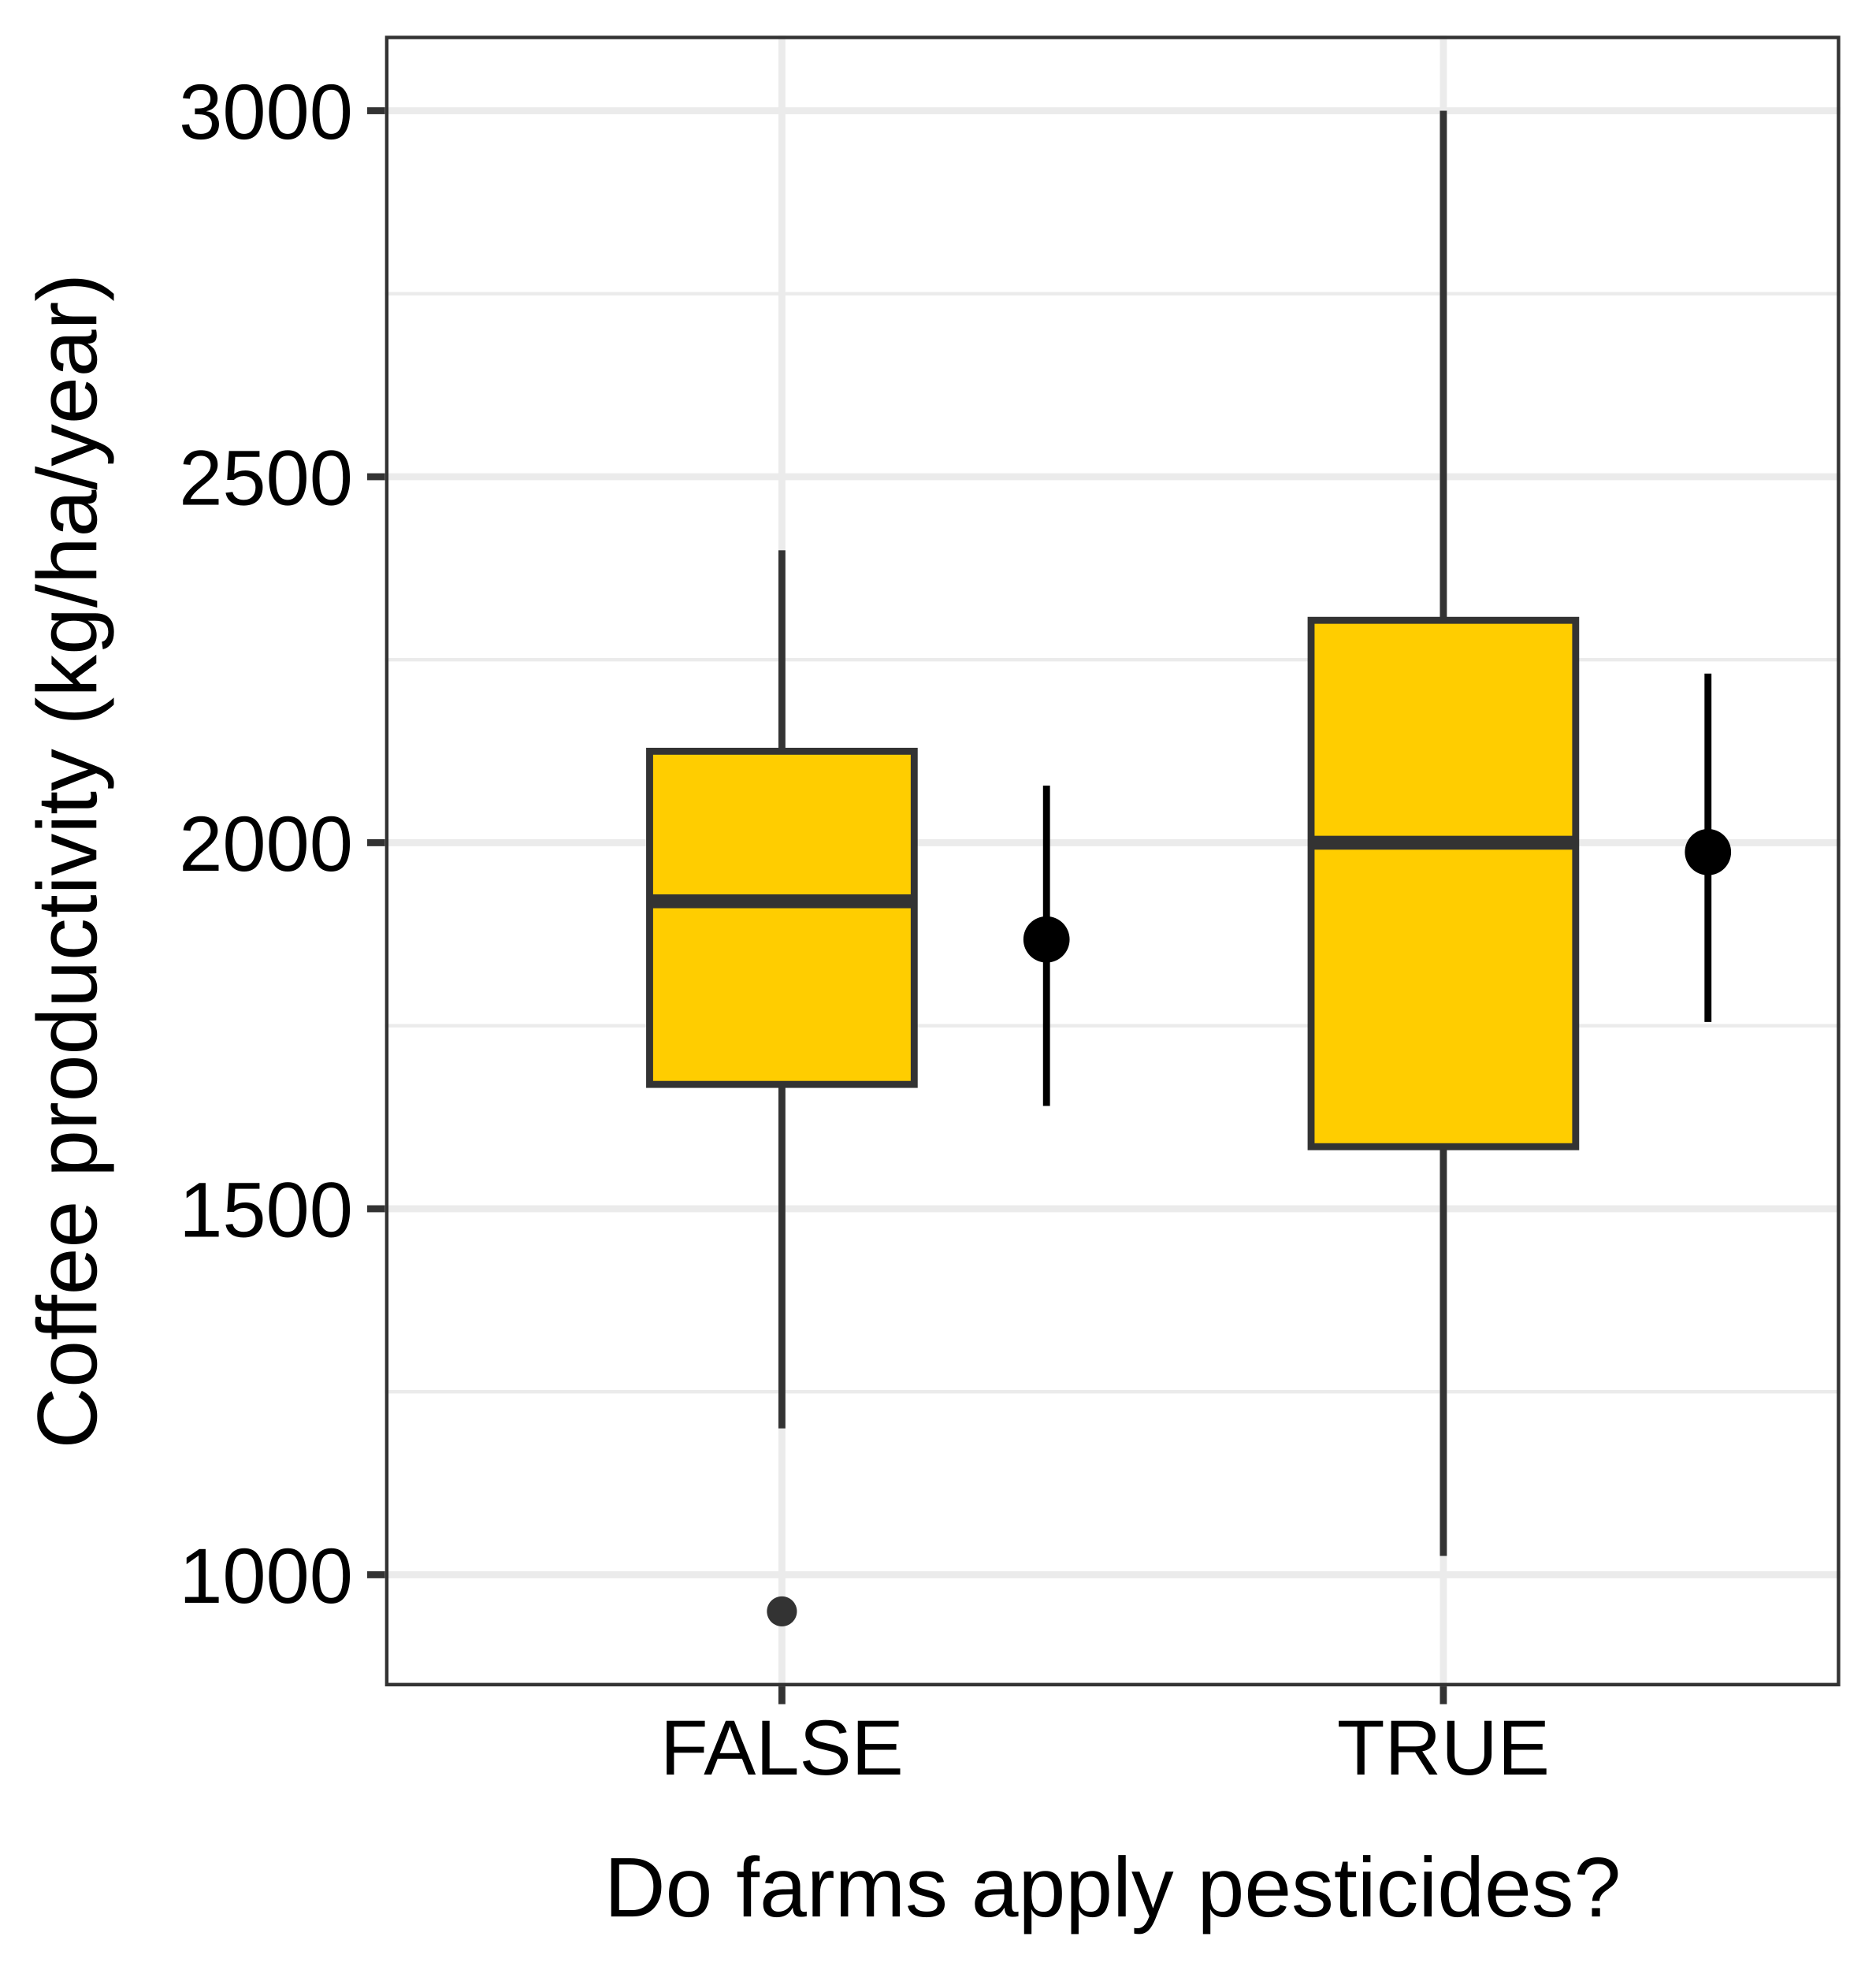
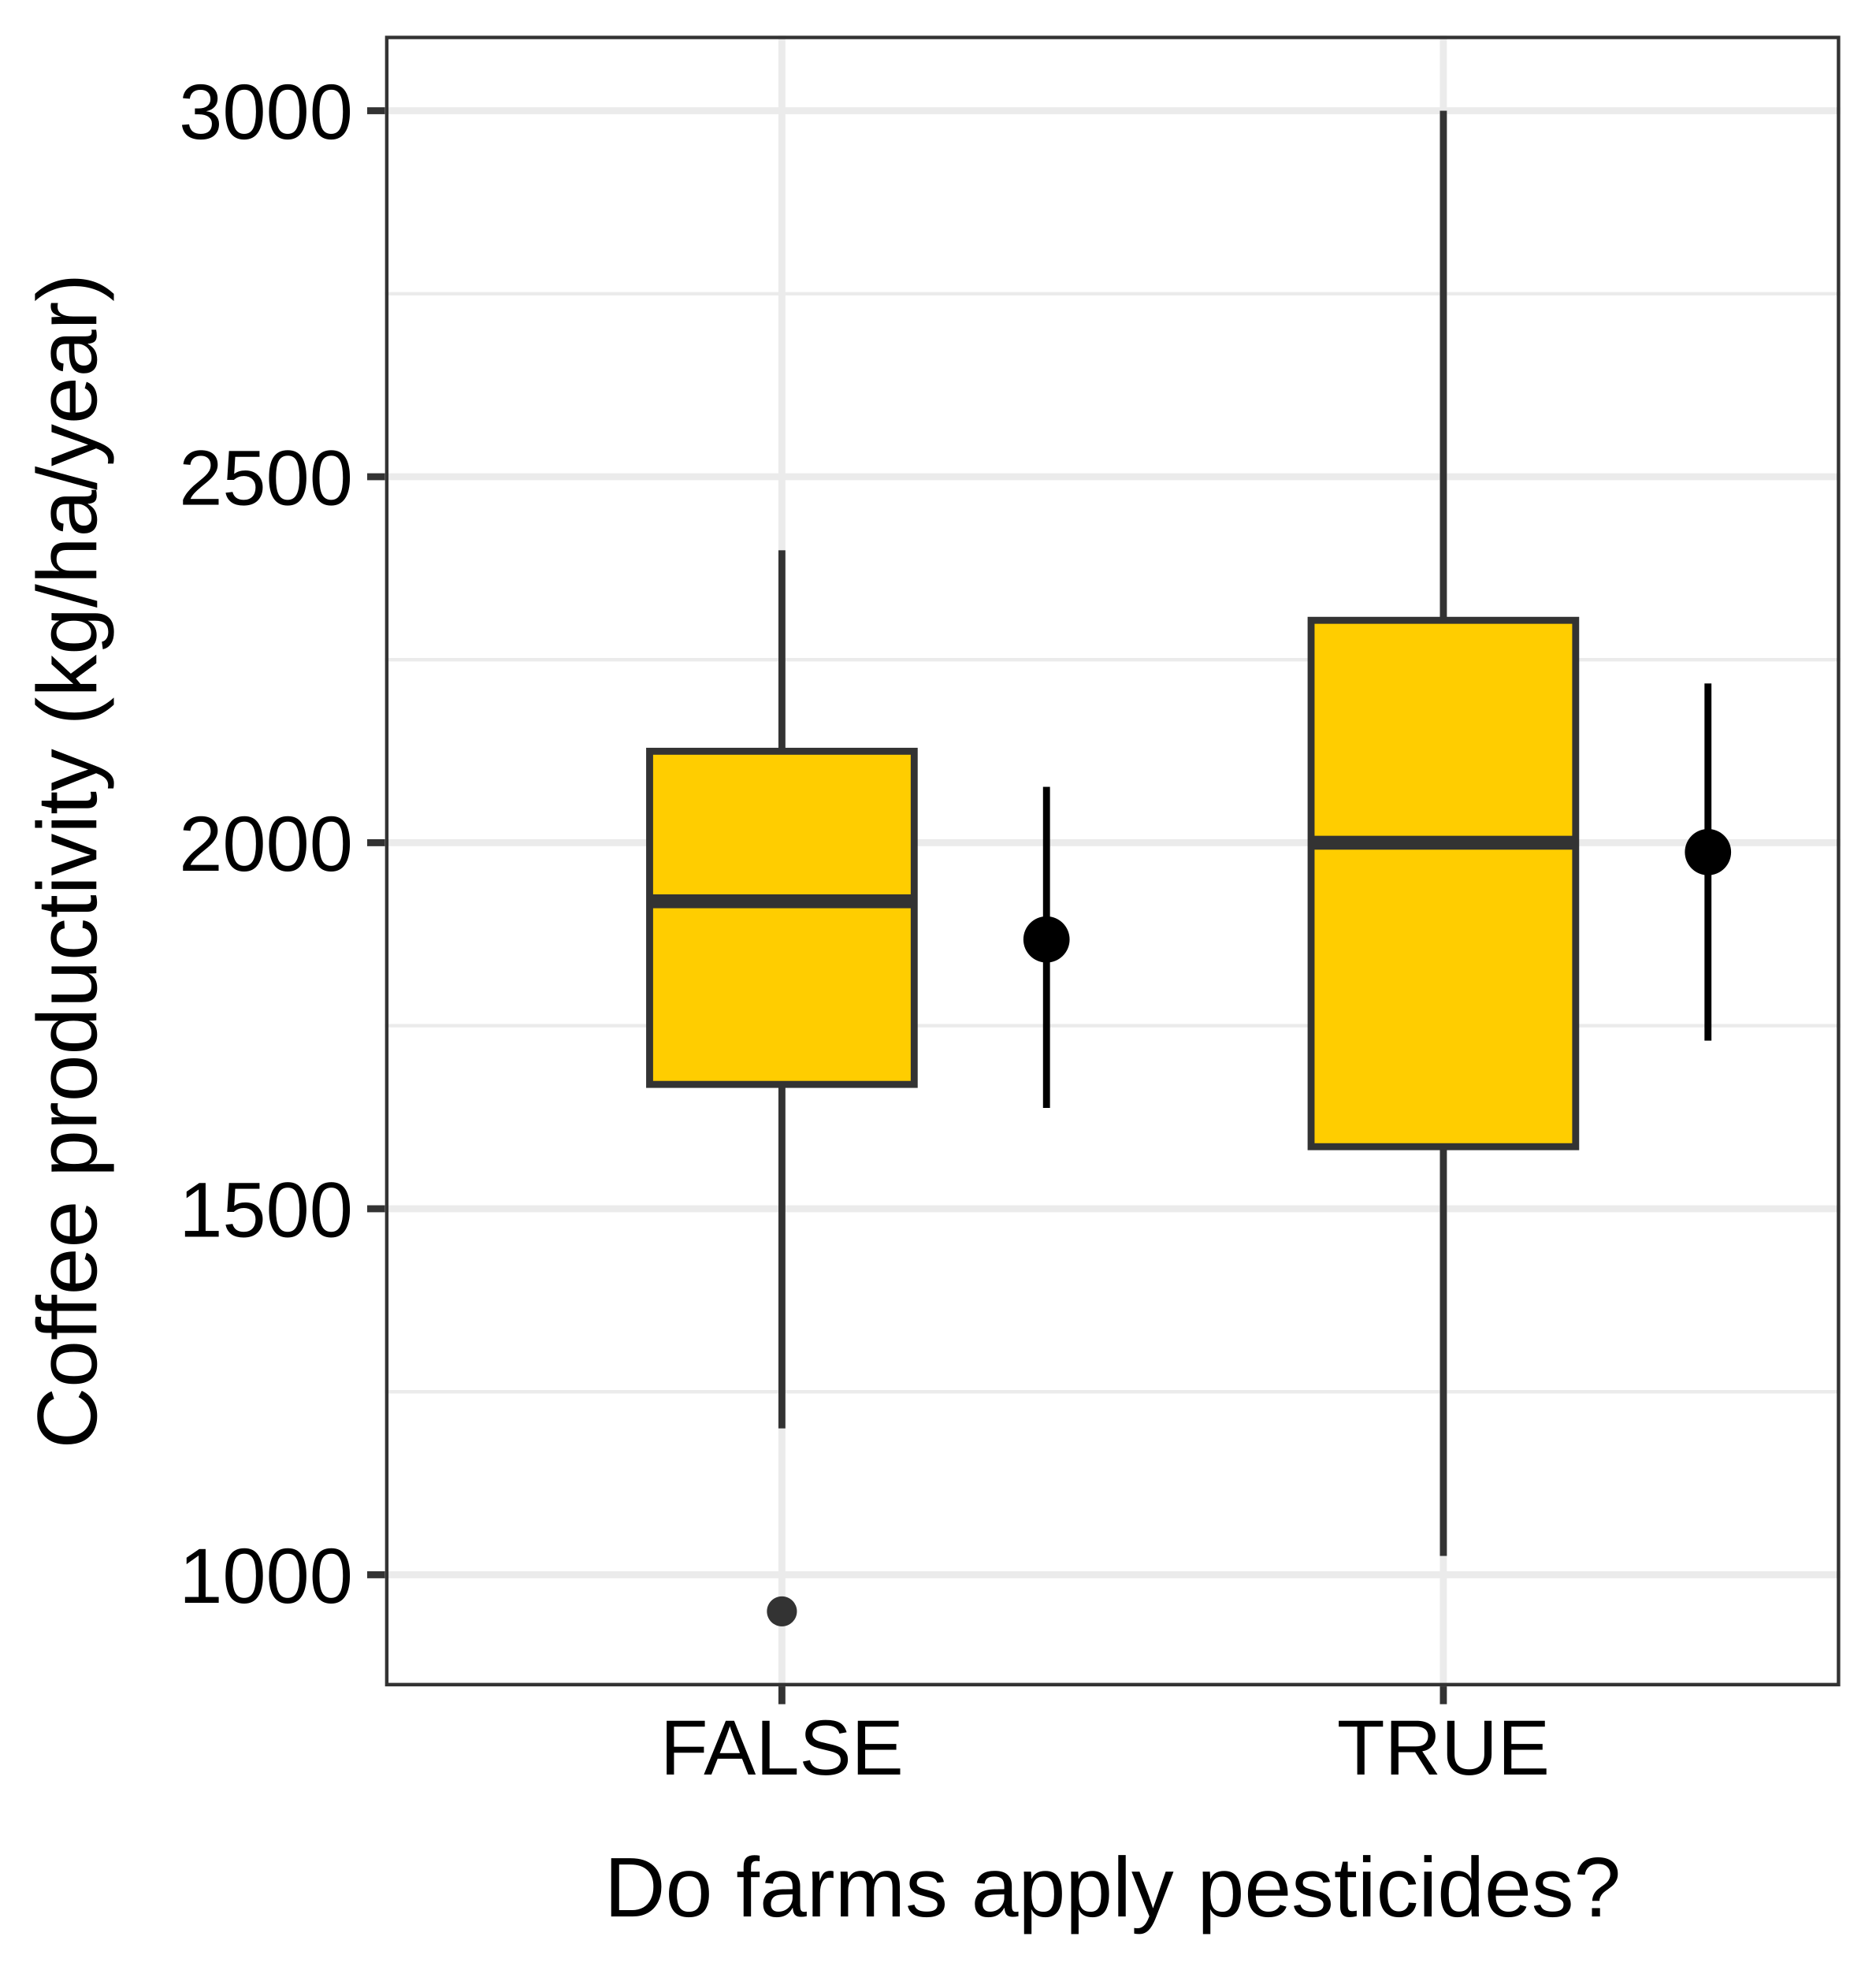
<svg xmlns="http://www.w3.org/2000/svg" width="288.00pt" height="302.40pt" viewBox="0 0 288.00 302.40">
  <g class="svglite">
    <defs>
      <style type="text/css">
    .svglite line, .svglite polyline, .svglite polygon, .svglite path, .svglite rect, .svglite circle {
      fill: none;
      stroke: #000000;
      stroke-linecap: round;
      stroke-linejoin: round;
      stroke-miterlimit: 10.00;
    }
    .svglite text {
      white-space: pre;
    }
    .svglite g.glyphgroup path {
      fill: inherit;
      stroke: none;
    }
  </style>
    </defs>
    <rect width="100%" height="100%" style="stroke: none; fill: #FFFFFF;" />
    <defs>
      <clipPath id="cpMC4wMHwyODguMDB8MC4wMHwzMDIuNDA=">
        <rect x="0.00" y="0.00" width="288.00" height="302.40" />
      </clipPath>
    </defs>
    <g clip-path="url(#cpMC4wMHwyODguMDB8MC4wMHwzMDIuNDA=)">
      <rect x="0.00" y="0.00" width="288.00" height="302.40" style="stroke-width: 1.07; stroke: #FFFFFF; fill: #FFFFFF;" />
    </g>
    <defs>
      <clipPath id="cpNTkuMTF8MjgyLjUyfDUuNDh8MjU4Ljg2">
        <rect x="59.11" y="5.48" width="223.41" height="253.38" />
      </clipPath>
    </defs>
    <g clip-path="url(#cpNTkuMTF8MjgyLjUyfDUuNDh8MjU4Ljg2)">
      <rect x="59.11" y="5.48" width="223.41" height="253.38" style="stroke-width: 1.07; stroke: none; fill: #FFFFFF;" />
      <polyline points="59.11,213.64 282.52,213.64 " style="stroke-width: 0.53; stroke: #EBEBEB; stroke-linecap: butt;" />
      <polyline points="59.11,157.45 282.52,157.45 " style="stroke-width: 0.53; stroke: #EBEBEB; stroke-linecap: butt;" />
      <polyline points="59.11,101.27 282.52,101.27 " style="stroke-width: 0.53; stroke: #EBEBEB; stroke-linecap: butt;" />
      <polyline points="59.11,45.09 282.52,45.09 " style="stroke-width: 0.53; stroke: #EBEBEB; stroke-linecap: butt;" />
      <polyline points="59.11,241.73 282.52,241.73 " style="stroke-width: 1.07; stroke: #EBEBEB; stroke-linecap: butt;" />
      <polyline points="59.11,185.55 282.52,185.55 " style="stroke-width: 1.07; stroke: #EBEBEB; stroke-linecap: butt;" />
      <polyline points="59.11,129.36 282.52,129.36 " style="stroke-width: 1.07; stroke: #EBEBEB; stroke-linecap: butt;" />
      <polyline points="59.11,73.18 282.52,73.18 " style="stroke-width: 1.07; stroke: #EBEBEB; stroke-linecap: butt;" />
      <polyline points="59.11,17.00 282.52,17.00 " style="stroke-width: 1.07; stroke: #EBEBEB; stroke-linecap: butt;" />
      <polyline points="120.04,258.86 120.04,5.48 " style="stroke-width: 1.07; stroke: #EBEBEB; stroke-linecap: butt;" />
      <polyline points="221.59,258.86 221.59,5.48 " style="stroke-width: 1.07; stroke: #EBEBEB; stroke-linecap: butt;" />
      <circle cx="120.04" cy="247.35" r="1.95" style="stroke-width: 0.71; stroke: #333333; fill: #333333;" />
      <line x1="120.04" y1="115.32" x2="120.04" y2="84.47" style="stroke-width: 1.07; stroke: #333333; stroke-linecap: butt;" />
      <line x1="120.04" y1="166.46" x2="120.04" y2="219.26" style="stroke-width: 1.07; stroke: #333333; stroke-linecap: butt;" />
      <polygon points="99.73,115.32 99.73,166.46 140.35,166.46 140.35,115.32 99.73,115.32 " style="stroke-width: 1.07; stroke: #333333; stroke-linecap: butt; stroke-linejoin: miter; fill: #FFCD00;" />
      <line x1="99.73" y1="138.35" x2="140.35" y2="138.35" style="stroke-width: 2.13; stroke: #333333; stroke-linecap: butt; stroke-linejoin: miter;" />
      <line x1="221.59" y1="95.22" x2="221.59" y2="17.00" style="stroke-width: 1.07; stroke: #333333; stroke-linecap: butt;" />
      <line x1="221.59" y1="176.02" x2="221.59" y2="238.84" style="stroke-width: 1.07; stroke: #333333; stroke-linecap: butt;" />
      <polygon points="201.28,95.22 201.28,176.02 241.90,176.02 241.90,95.22 201.28,95.22 " style="stroke-width: 1.07; stroke: #333333; stroke-linecap: butt; stroke-linejoin: miter; fill: #FFCD00;" />
      <line x1="201.28" y1="129.36" x2="241.90" y2="129.36" style="stroke-width: 2.13; stroke: #333333; stroke-linecap: butt; stroke-linejoin: miter;" />
-       <line x1="160.66" y1="169.76" x2="160.66" y2="120.59" style="stroke-width: 1.07; stroke-linecap: butt;" />
-       <line x1="262.21" y1="156.87" x2="262.21" y2="103.40" style="stroke-width: 1.07; stroke-linecap: butt;" />
+       <line x1="160.66" y1="170.07" x2="160.66" y2="120.78" style="stroke-width: 1.07; stroke-linecap: butt;" />
+       <line x1="262.21" y1="159.74" x2="262.21" y2="104.91" style="stroke-width: 1.07; stroke-linecap: butt;" />
      <circle cx="160.66" cy="144.21" r="2.84" style="stroke-width: 1.42; fill: #000000;" />
      <circle cx="262.21" cy="130.80" r="2.84" style="stroke-width: 1.42; fill: #000000;" />
      <rect x="59.11" y="5.48" width="223.41" height="253.38" style="stroke-width: 1.07; stroke: #333333;" />
    </g>
    <g clip-path="url(#cpMC4wMHwyODguMDB8MC4wMHwzMDIuNDA=)">
      <text x="54.18" y="246.03" text-anchor="end" style="font-size: 12.00px; font-family: &quot;Arial&quot;;" textLength="26.69px" lengthAdjust="spacingAndGlyphs">1000</text>
      <text x="54.18" y="189.84" text-anchor="end" style="font-size: 12.00px; font-family: &quot;Arial&quot;;" textLength="26.69px" lengthAdjust="spacingAndGlyphs">1500</text>
      <text x="54.18" y="133.66" text-anchor="end" style="font-size: 12.00px; font-family: &quot;Arial&quot;;" textLength="26.69px" lengthAdjust="spacingAndGlyphs">2000</text>
      <text x="54.18" y="77.48" text-anchor="end" style="font-size: 12.00px; font-family: &quot;Arial&quot;;" textLength="26.69px" lengthAdjust="spacingAndGlyphs">2500</text>
      <text x="54.18" y="21.30" text-anchor="end" style="font-size: 12.00px; font-family: &quot;Arial&quot;;" textLength="26.69px" lengthAdjust="spacingAndGlyphs">3000</text>
      <polyline points="56.37,241.73 59.11,241.73 " style="stroke-width: 1.07; stroke: #333333; stroke-linecap: butt;" />
      <polyline points="56.37,185.55 59.11,185.55 " style="stroke-width: 1.07; stroke: #333333; stroke-linecap: butt;" />
      <polyline points="56.37,129.36 59.11,129.36 " style="stroke-width: 1.07; stroke: #333333; stroke-linecap: butt;" />
      <polyline points="56.37,73.18 59.11,73.18 " style="stroke-width: 1.07; stroke: #333333; stroke-linecap: butt;" />
      <polyline points="56.37,17.00 59.11,17.00 " style="stroke-width: 1.07; stroke: #333333; stroke-linecap: butt;" />
      <polyline points="120.04,261.60 120.04,258.86 " style="stroke-width: 1.07; stroke: #333333; stroke-linecap: butt;" />
      <polyline points="221.59,261.60 221.59,258.86 " style="stroke-width: 1.07; stroke: #333333; stroke-linecap: butt;" />
      <text x="120.04" y="272.39" text-anchor="middle" style="font-size: 12.00px; font-family: &quot;Arial&quot;;" textLength="37.34px" lengthAdjust="spacingAndGlyphs">FALSE</text>
      <text x="221.59" y="272.39" text-anchor="middle" style="font-size: 12.00px; font-family: &quot;Arial&quot;;" textLength="32.67px" lengthAdjust="spacingAndGlyphs">TRUE</text>
      <text x="170.81" y="294.18" text-anchor="middle" style="font-size: 13.00px; font-family: &quot;Arial&quot;;" textLength="156.11px" lengthAdjust="spacingAndGlyphs">Do farms apply pesticides?</text>
      <text transform="translate(14.79,132.17) rotate(-90)" text-anchor="middle" style="font-size: 13.00px; font-family: &quot;Arial&quot;;" textLength="180.44px" lengthAdjust="spacingAndGlyphs">Coffee productivity (kg/ha/year)</text>
    </g>
  </g>
</svg>
